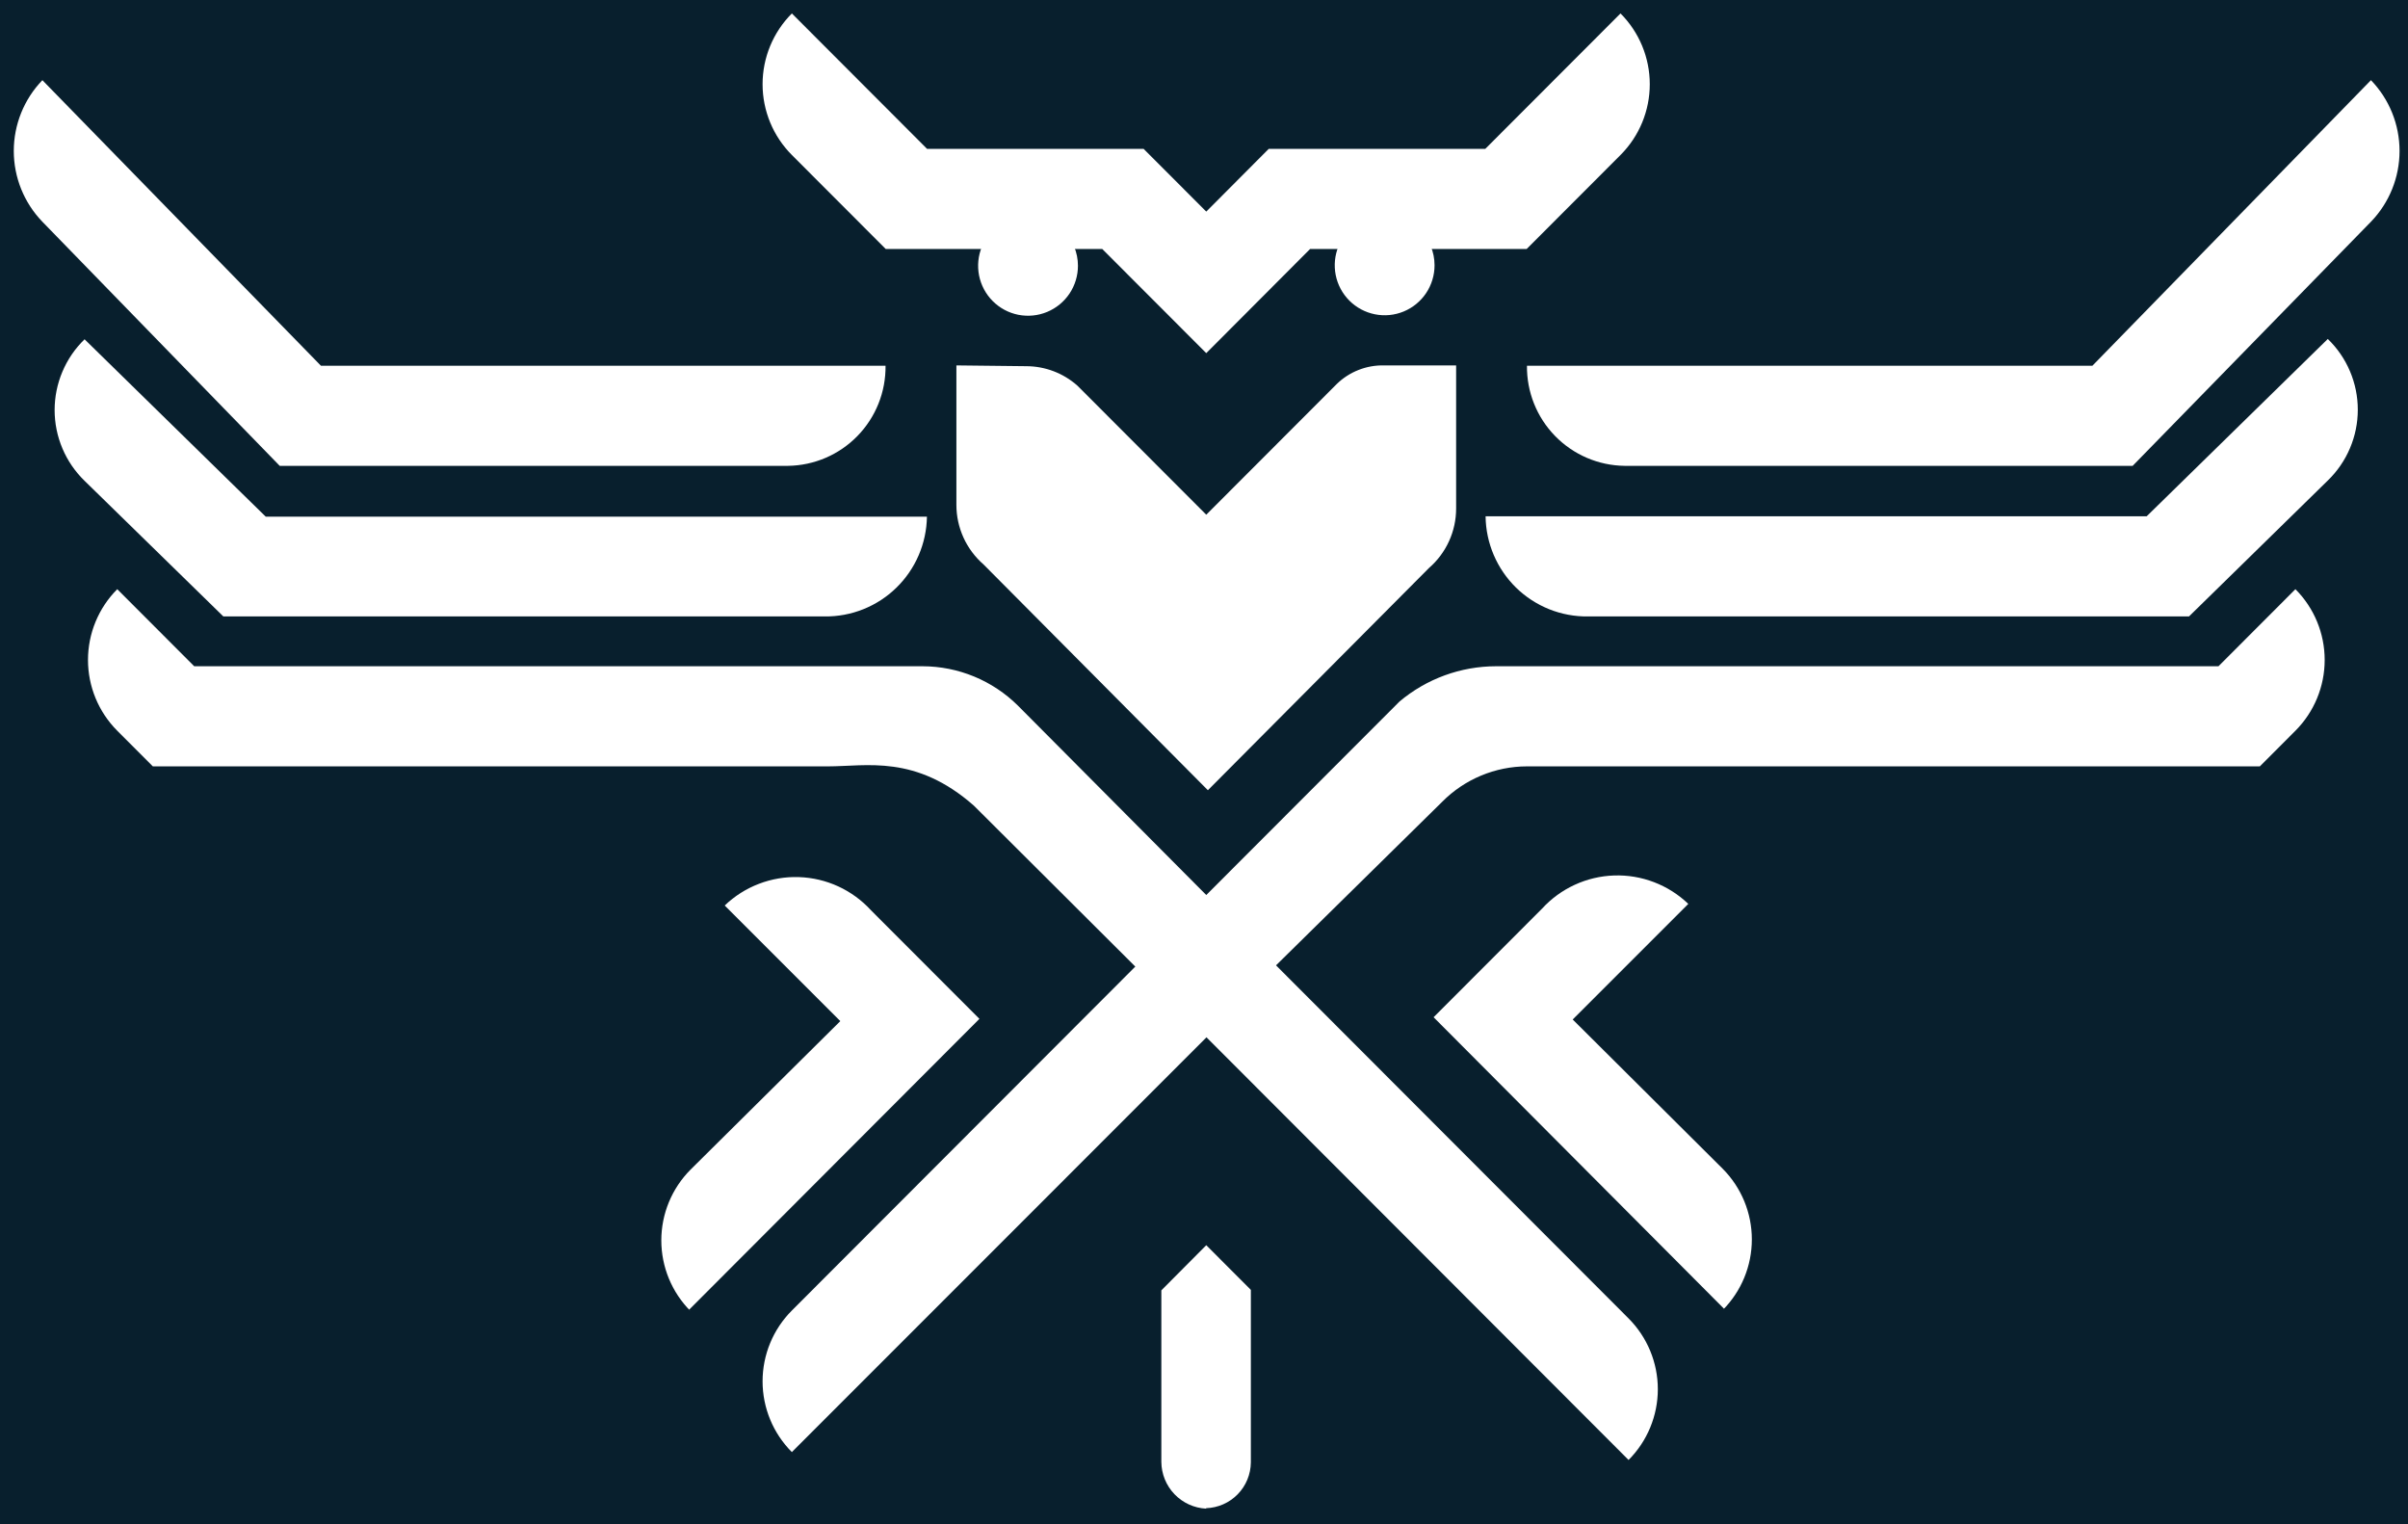
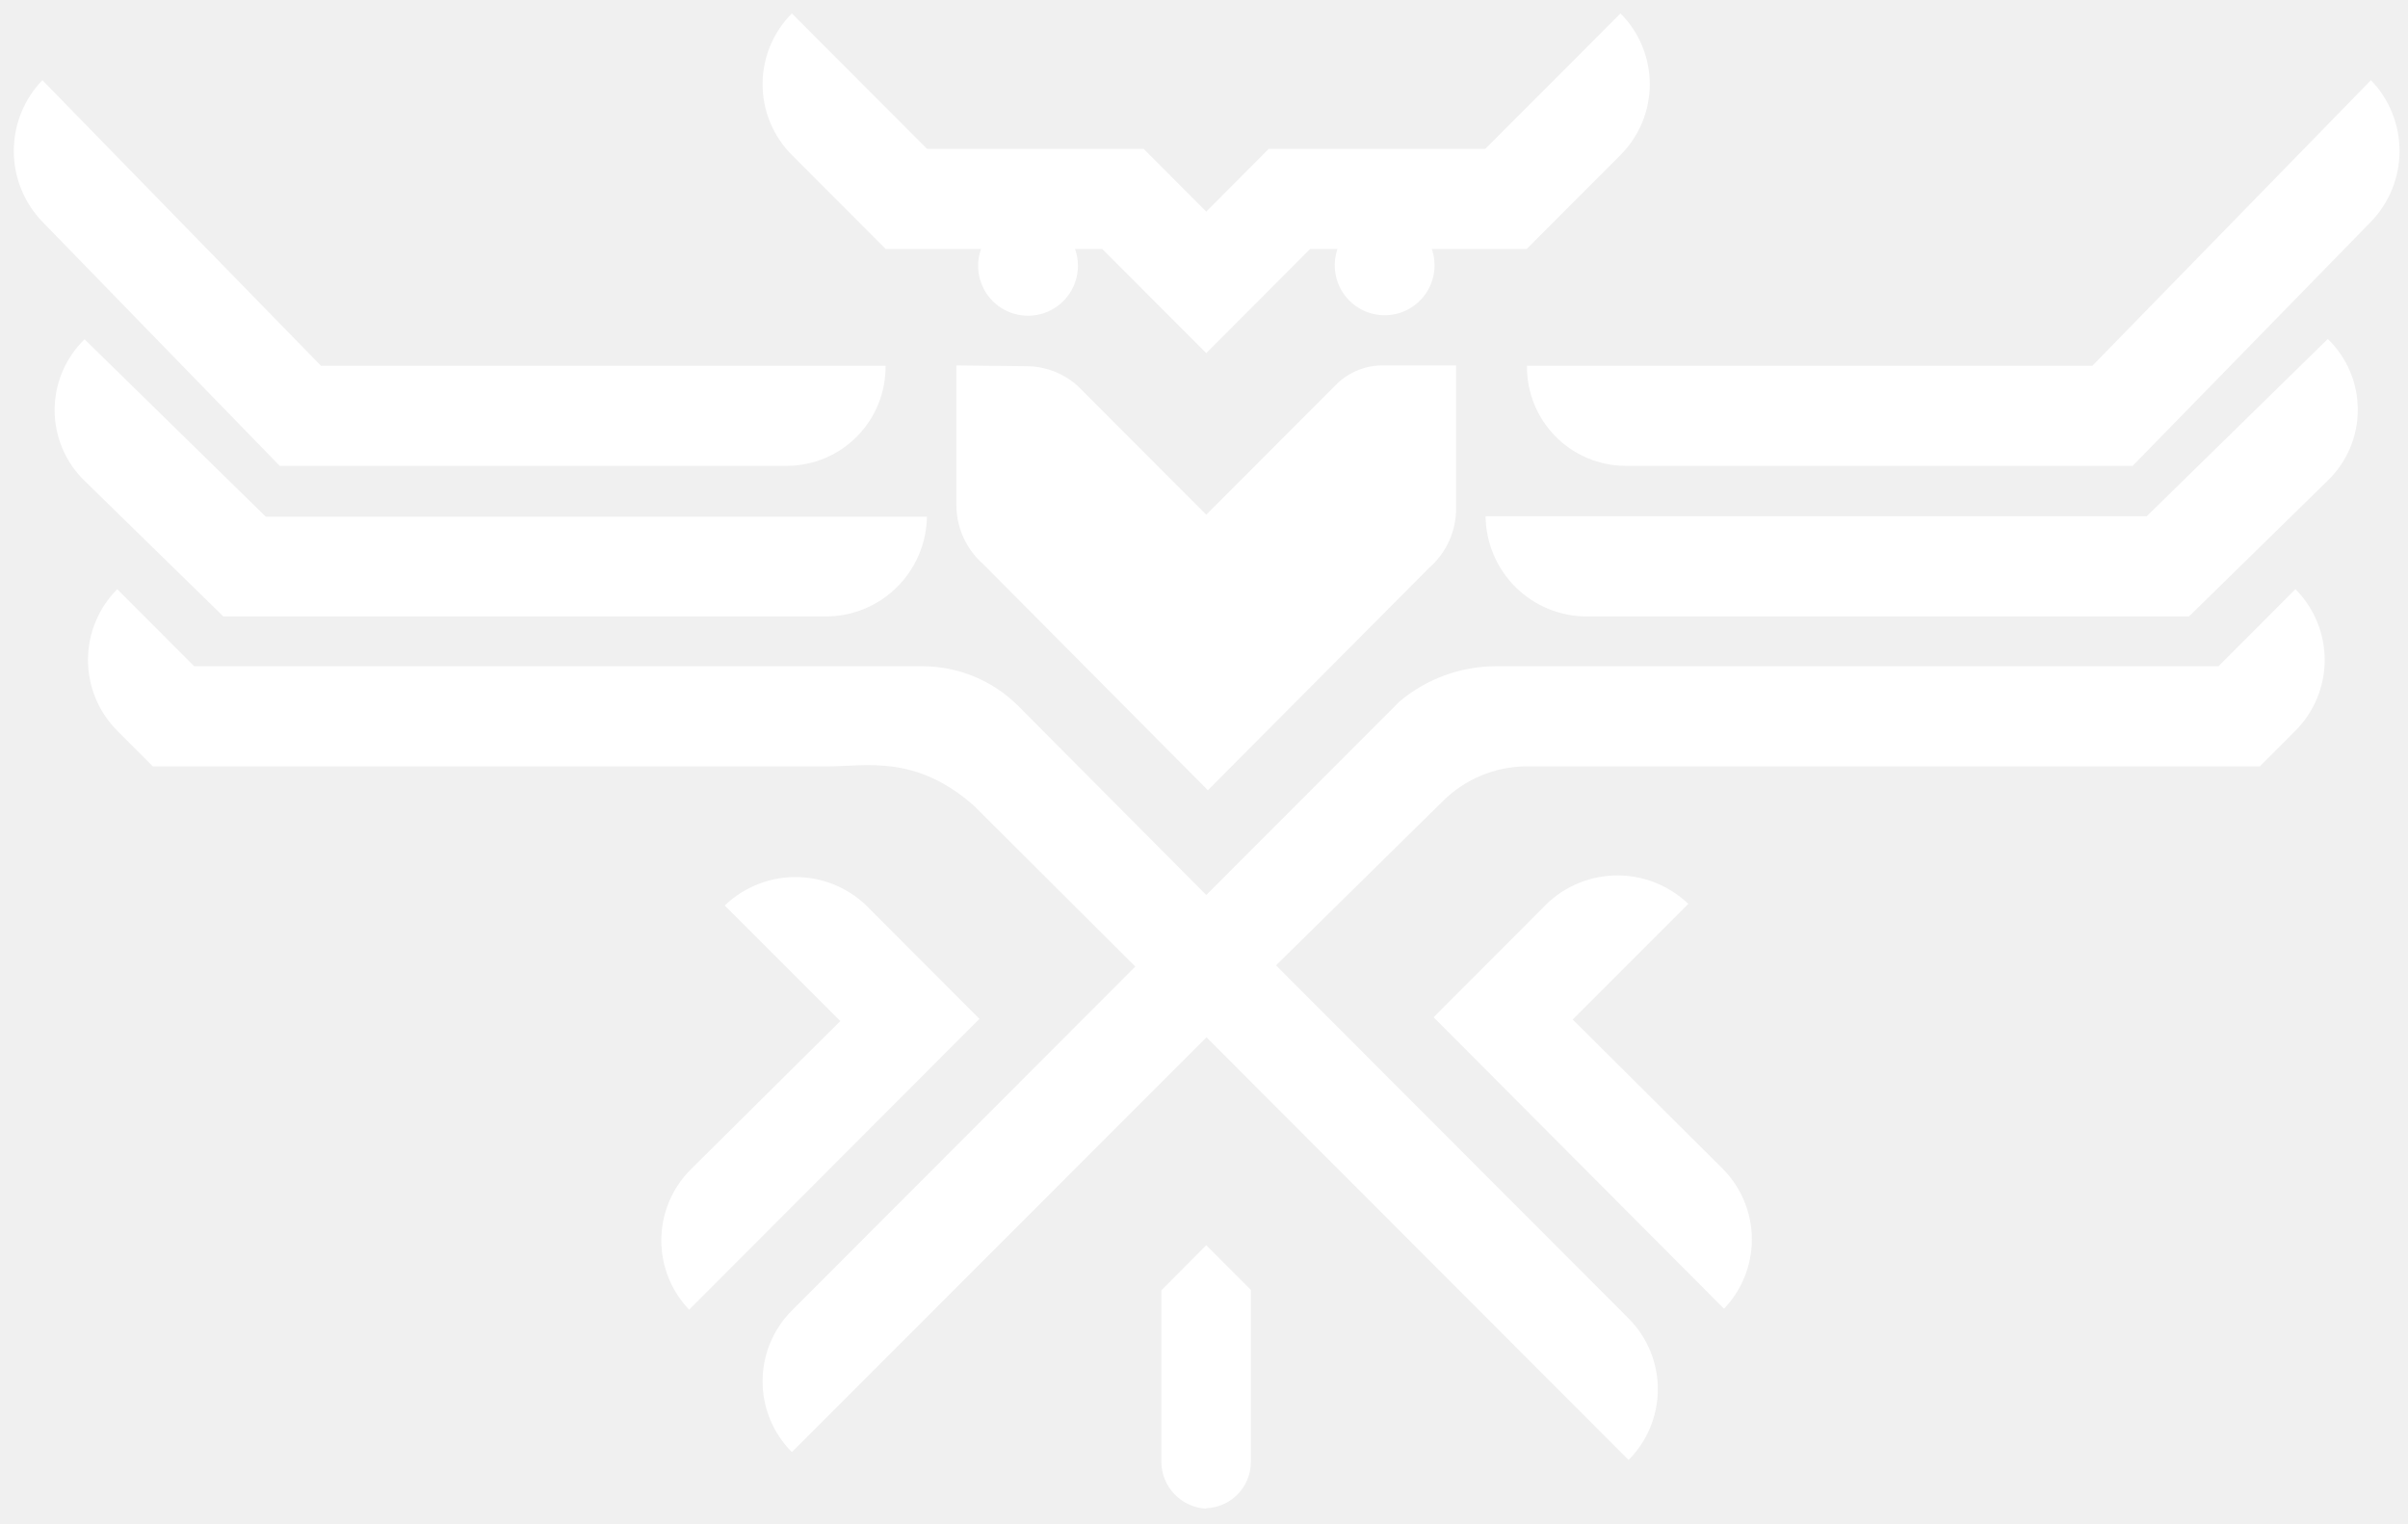
<svg xmlns="http://www.w3.org/2000/svg" width="1em" viewBox="0 0 98 62" fill="none">]
- <circle cx="49" cy="31" r="60" fill="#081F2D" />
-   <path d="M86.794 18.956H66.115C65.049 18.942 64.032 18.505 63.288 17.741C62.543 16.978 62.132 15.949 62.144 14.882H85.156L96.492 3.263C97.239 4.035 97.656 5.068 97.656 6.143C97.656 7.218 97.239 8.251 96.492 9.023L86.794 18.956Z" fill="white" />
+ <path d="M86.794 18.956H66.115C65.049 18.942 64.032 18.505 63.288 17.741C62.543 16.978 62.132 15.949 62.144 14.882H85.156L96.492 3.263C97.239 4.035 97.656 5.068 97.656 6.143C97.656 7.218 97.239 8.251 96.492 9.023L86.794 18.956Z" fill="white" />
  <path d="M89.087 25.084H64.628C64.087 25.091 63.55 24.991 63.047 24.79C62.545 24.588 62.087 24.29 61.7 23.912C61.313 23.533 61.005 23.082 60.792 22.584C60.579 22.086 60.466 21.551 60.46 21.009H87.364L94.736 13.793C95.122 14.166 95.429 14.613 95.639 15.108C95.849 15.603 95.957 16.135 95.957 16.673C95.957 17.21 95.849 17.743 95.639 18.237C95.429 18.732 95.122 19.18 94.736 19.553L89.087 25.084Z" fill="white" />
  <path d="M32.069 18.956H11.384L1.725 9.023C0.979 8.251 0.561 7.218 0.561 6.143C0.561 5.068 0.979 4.035 1.725 3.263L13.061 14.882H36.04C36.052 15.949 35.641 16.978 34.896 17.741C34.152 18.505 33.135 18.942 32.069 18.956Z" fill="white" />
  <path d="M33.557 25.084H9.09L3.442 19.566C3.057 19.192 2.75 18.745 2.541 18.25C2.331 17.755 2.223 17.223 2.223 16.686C2.223 16.149 2.331 15.617 2.541 15.122C2.75 14.627 3.057 14.18 3.442 13.806L10.814 21.023H37.724C37.708 22.114 37.261 23.155 36.479 23.916C35.698 24.678 34.647 25.098 33.557 25.084Z" fill="white" />
  <path d="M48.194 41.315L39.637 32.786C37.265 30.693 35.254 31.185 33.701 31.185H6.22L4.772 29.735C4.01 28.971 3.581 27.935 3.581 26.855C3.581 25.775 4.01 24.739 4.772 23.975L7.904 27.111H37.547C39 27.114 40.393 27.689 41.426 28.712L49.092 36.42L56.955 28.548C58.056 27.62 59.448 27.112 60.886 27.111H90.287L93.418 23.975C94.181 24.739 94.609 25.775 94.609 26.855C94.609 27.935 94.181 28.971 93.418 29.735L91.97 31.185H62.138C61.498 31.186 60.865 31.314 60.275 31.561C59.685 31.807 59.149 32.168 58.698 32.622L49.865 41.315C49.439 41.643 49.099 42.115 48.201 41.315" fill="white" />
  <path d="M49.092 14.37L44.859 10.132H36.047L32.227 6.307C31.464 5.543 31.035 4.507 31.035 3.427C31.035 2.347 31.464 1.311 32.227 0.547L37.73 6.058H46.543L49.092 8.61L51.634 6.058H60.447L65.951 0.547C66.714 1.311 67.142 2.347 67.142 3.427C67.142 4.507 66.714 5.543 65.951 6.307L62.131 10.132H53.318L49.092 14.37Z" fill="white" />
  <path d="M43.87 10.814C43.87 11.217 43.751 11.61 43.528 11.944C43.304 12.279 42.987 12.539 42.616 12.693C42.245 12.847 41.837 12.887 41.442 12.809C41.048 12.731 40.687 12.537 40.402 12.252C40.118 11.968 39.925 11.606 39.846 11.211C39.768 10.817 39.808 10.408 39.962 10.036C40.116 9.664 40.376 9.347 40.71 9.123C41.044 8.9 41.437 8.781 41.839 8.781C42.377 8.781 42.894 8.995 43.275 9.376C43.656 9.758 43.87 10.275 43.87 10.814Z" fill="white" />
  <path d="M58.383 10.794C58.383 11.197 58.264 11.59 58.041 11.925C57.818 12.259 57.501 12.52 57.129 12.674C56.758 12.828 56.35 12.868 55.956 12.789C55.562 12.711 55.2 12.517 54.916 12.233C54.632 11.948 54.438 11.586 54.36 11.191C54.282 10.797 54.322 10.388 54.475 10.016C54.629 9.645 54.89 9.327 55.224 9.104C55.558 8.88 55.95 8.761 56.352 8.761C56.891 8.761 57.407 8.975 57.788 9.356C58.169 9.738 58.383 10.255 58.383 10.794Z" fill="white" />
  <path d="M32.227 59.088C31.464 58.324 31.035 57.288 31.035 56.208C31.035 55.127 31.464 54.091 32.227 53.327L47.297 38.238L50.213 41.098L32.227 59.088Z" fill="white" />
  <path d="M66.292 59.422L48.332 41.44L51.209 38.559L66.279 53.649C67.041 54.413 67.47 55.449 67.47 56.529C67.47 57.609 67.041 58.645 66.279 59.409" fill="white" />
  <path d="M49.086 61.39C48.597 61.365 48.136 61.154 47.798 60.801C47.459 60.447 47.268 59.977 47.264 59.488V52.507L49.092 50.67L50.907 52.487V59.507C50.902 59.993 50.71 60.459 50.37 60.806C50.031 61.153 49.571 61.355 49.086 61.371" fill="white" />
  <path d="M28.046 53.294L28.105 53.353C27.343 52.59 26.914 51.554 26.914 50.473C26.914 49.393 27.343 48.357 28.105 47.593L34.199 41.551L29.494 36.847C29.895 36.462 30.369 36.162 30.887 35.964C31.406 35.765 31.959 35.672 32.514 35.691C33.068 35.709 33.614 35.838 34.118 36.07C34.623 36.303 35.075 36.634 35.45 37.044L39.86 41.459L28.046 53.294Z" fill="white" />
  <path d="M70.164 53.255L70.105 53.314C70.868 52.55 71.296 51.514 71.296 50.434C71.296 49.354 70.868 48.318 70.105 47.554L64.005 41.485L68.71 36.781C68.309 36.397 67.835 36.096 67.317 35.898C66.798 35.699 66.245 35.606 65.69 35.625C65.135 35.643 64.59 35.772 64.086 36.005C63.581 36.237 63.129 36.568 62.754 36.978L58.344 41.393L70.164 53.255Z" fill="white" />
  <path d="M38.923 14.869V20.544C38.923 21.004 39.022 21.459 39.213 21.878C39.404 22.297 39.683 22.669 40.03 22.971L49.158 32.156L58.154 23.115C58.502 22.814 58.781 22.441 58.972 22.022C59.163 21.604 59.262 21.148 59.261 20.688V14.869H56.319C55.967 14.862 55.616 14.925 55.288 15.055C54.959 15.184 54.66 15.377 54.406 15.623L49.092 20.944L43.85 15.695C43.276 15.184 42.535 14.902 41.767 14.901L38.923 14.869Z" fill="white" />
</svg>
